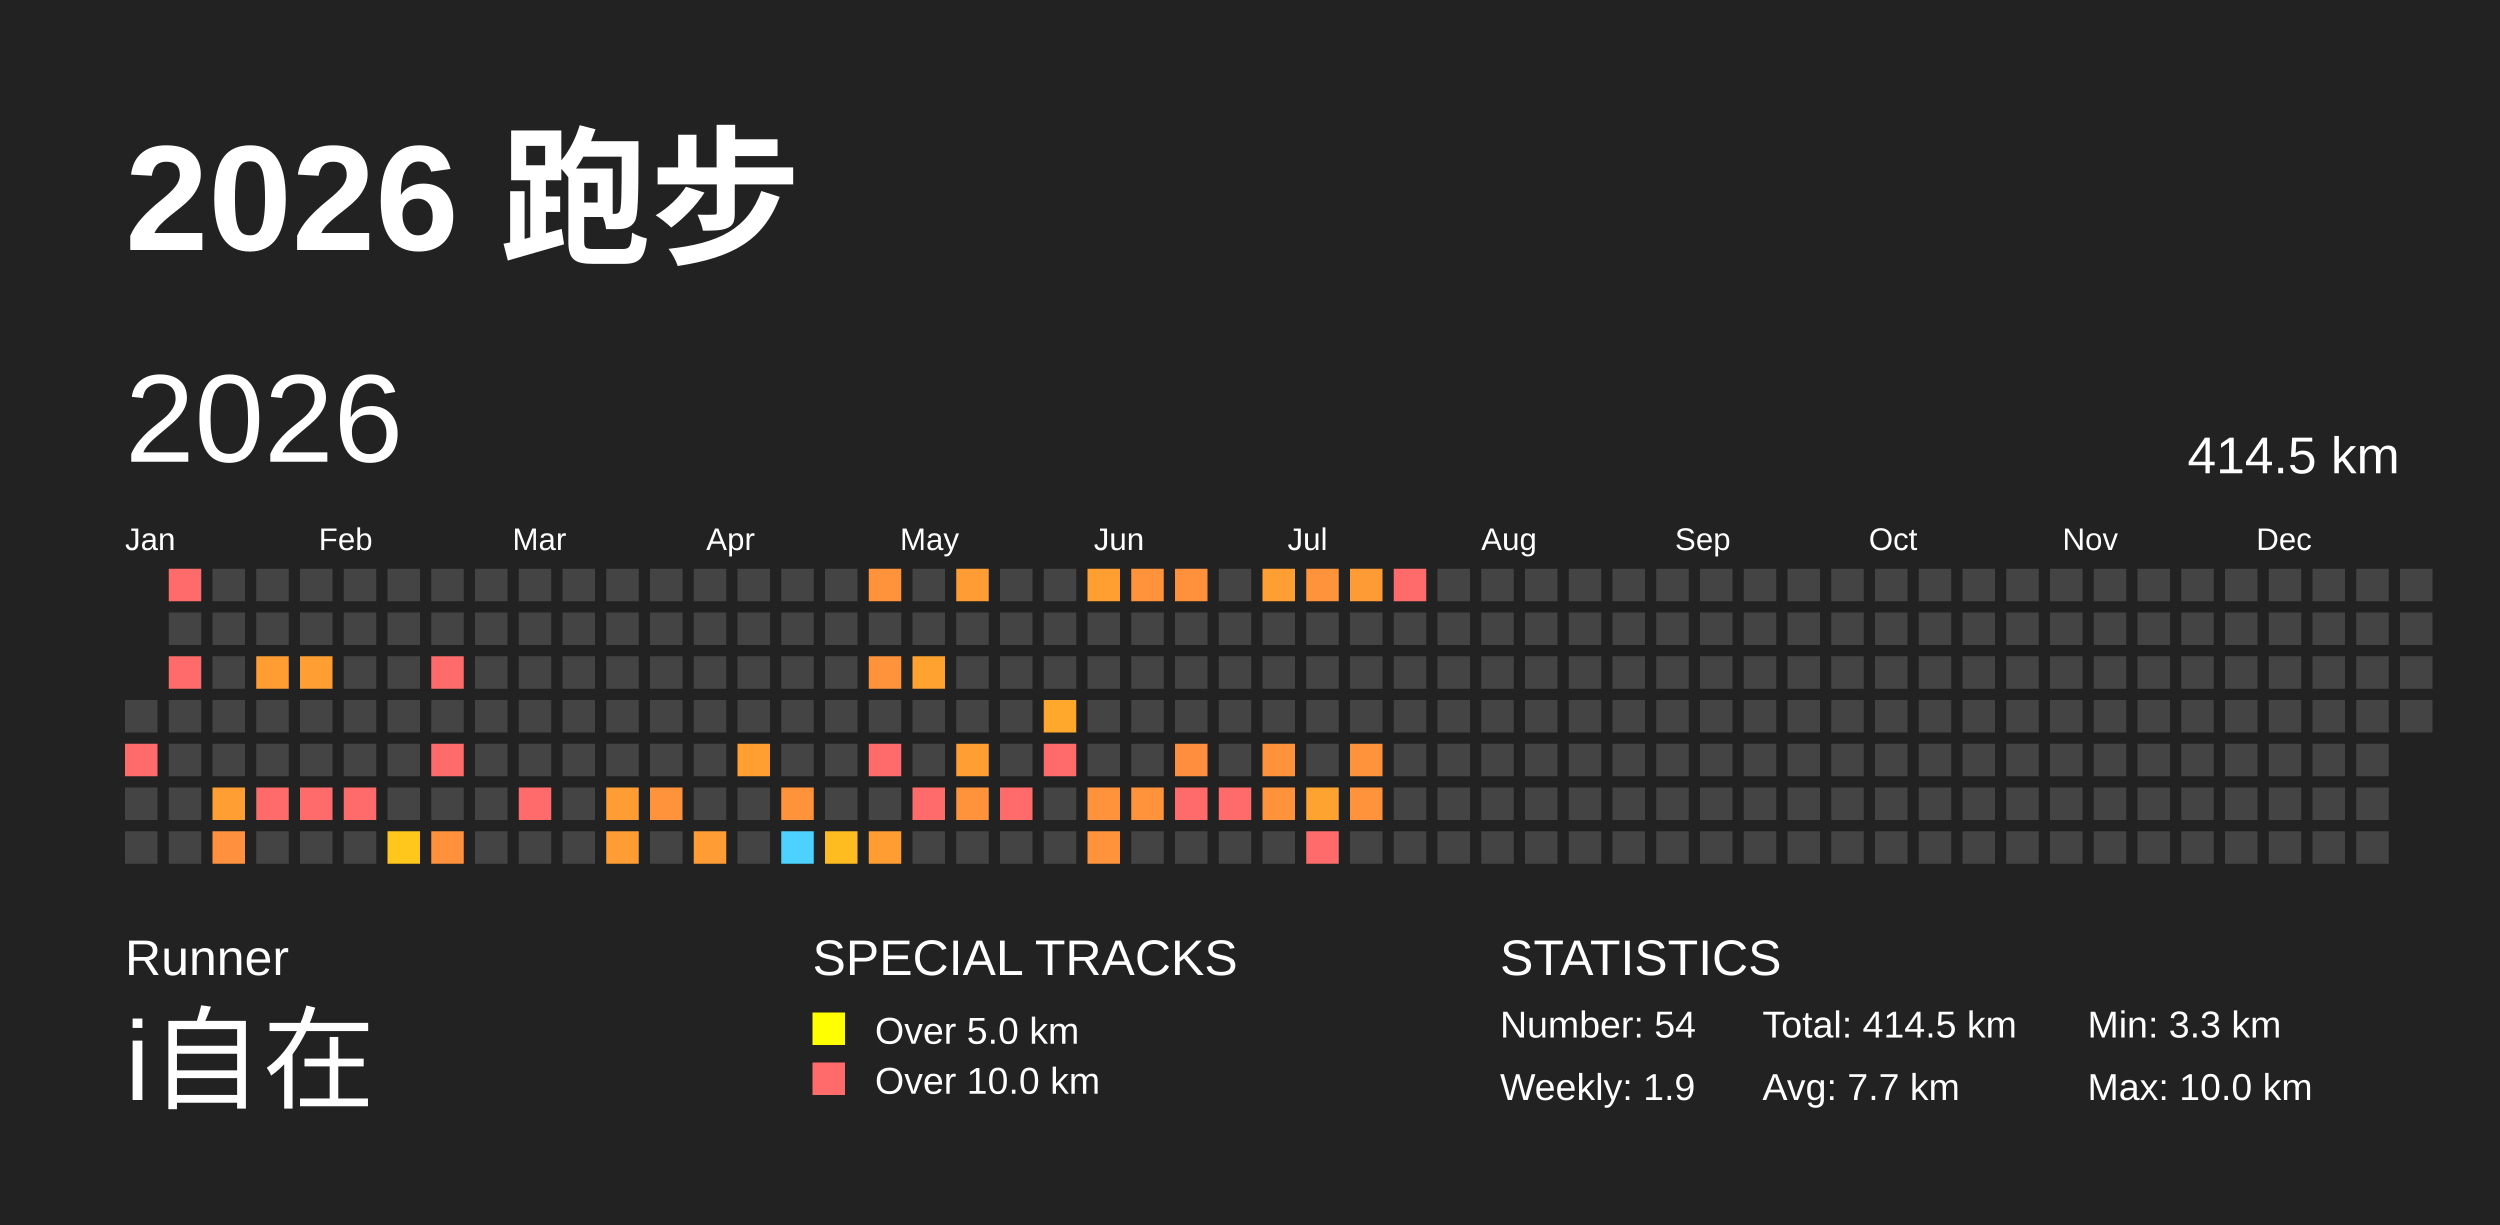
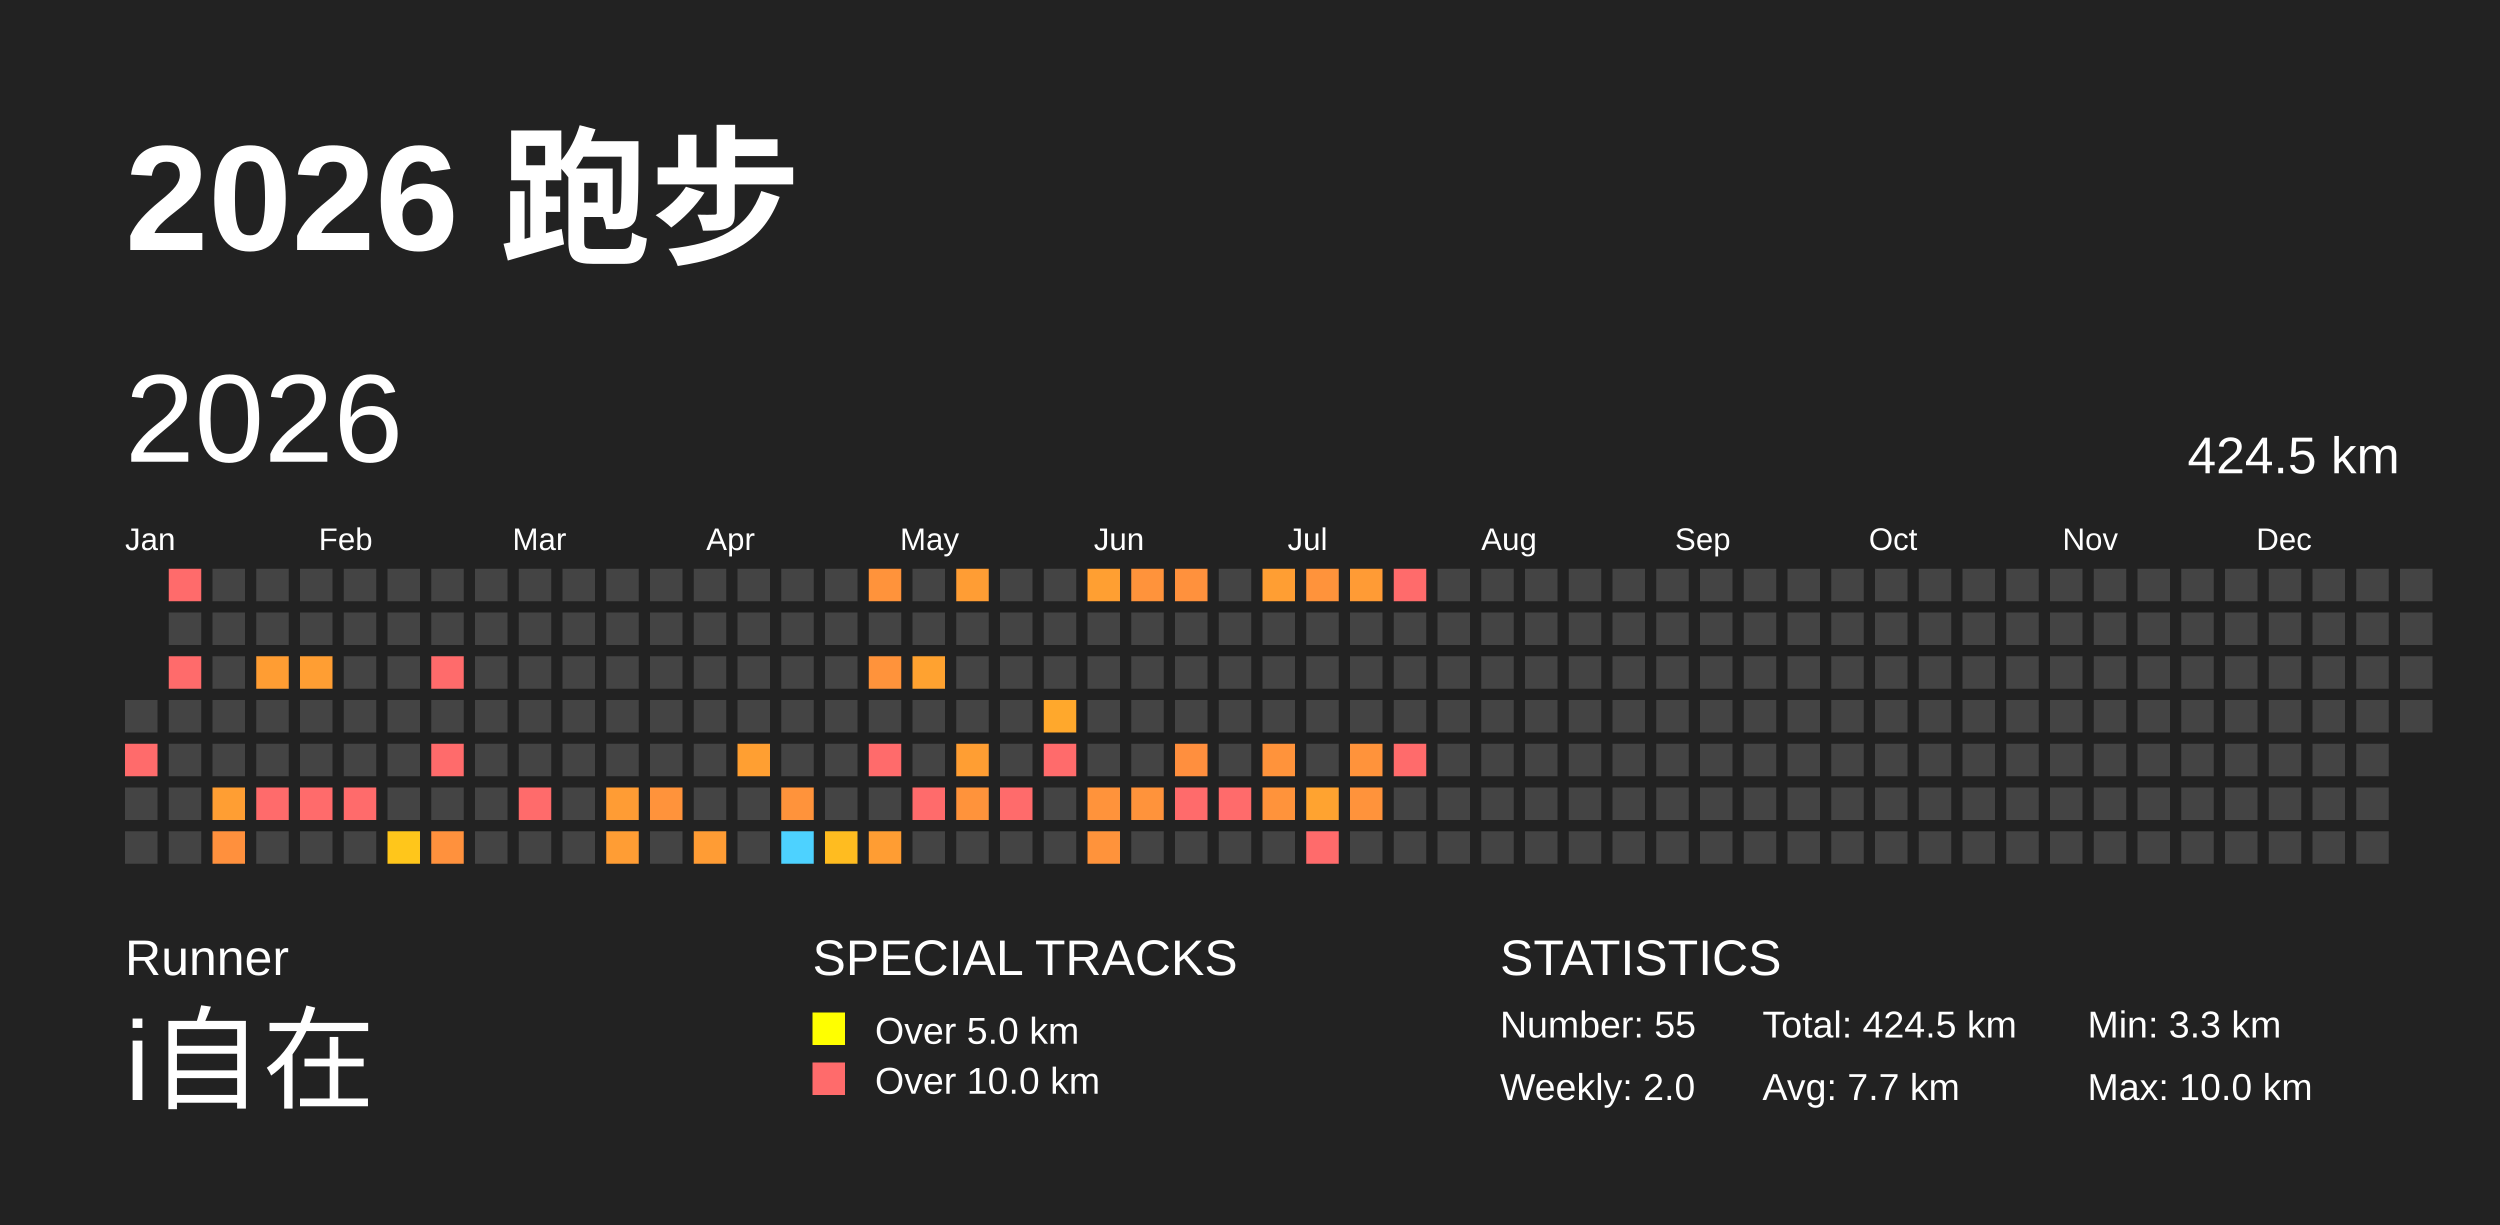
<svg xmlns="http://www.w3.org/2000/svg" baseProfile="full" height="98mm" version="1.1" viewBox="0,0,200,98" width="200mm">
  <defs />
  <rect fill="#222222" height="98" width="200" x="0" y="0" />
  <text fill="#FFFFFF" style="font-size:12px; font-family:Arial; font-weight:bold;" x="10" y="20">2026 跑步</text>
  <text fill="#FFFFFF" style="font-size:4px; font-family:Arial" x="10" y="78">Runner</text>
  <text fill="#FFFFFF" style="font-size:9px; font-family:Arial" x="10" y="88">i自在</text>
  <text fill="#FFFFFF" style="font-size:4px; font-family:Arial" x="65" y="78">SPECIAL TRACKS</text>
  <rect fill="#FFFF00" height="2.6" width="2.6" x="65" y="81" />
  <text fill="#FFFFFF" style="font-size:3px; font-family:Arial" x="70" y="83.5">Over 5.0 km</text>
  <rect fill="#FF6B6B" height="2.6" width="2.6" x="65" y="85" />
  <text fill="#FFFFFF" style="font-size:3px; font-family:Arial" x="70" y="87.5">Over 10.0 km</text>
  <text fill="#FFFFFF" style="font-size:4px; font-family:Arial" x="120" y="78">STATISTICS</text>
-   <text fill="#FFFFFF" style="font-size:3px; font-family:Arial" x="120" y="83">Number: 54</text>
-   <text fill="#FFFFFF" style="font-size:3px; font-family:Arial" x="120" y="88">Weekly: 1.9</text>
-   <text fill="#FFFFFF" style="font-size:3px; font-family:Arial" x="141" y="83">Total: 414.5 km</text>
+   <text fill="#FFFFFF" style="font-size:3px; font-family:Arial" x="120" y="83">Number: 55</text>
+   <text fill="#FFFFFF" style="font-size:3px; font-family:Arial" x="120" y="88">Weekly: 2.0</text>
+   <text fill="#FFFFFF" style="font-size:3px; font-family:Arial" x="141" y="83">Total: 424.5 km</text>
  <text fill="#FFFFFF" style="font-size:3px; font-family:Arial" x="141" y="88">Avg: 7.7 km</text>
  <text fill="#FFFFFF" style="font-size:3px; font-family:Arial" x="167" y="83">Min: 3.3 km</text>
  <text fill="#FFFFFF" style="font-size:3px; font-family:Arial" x="167" y="88">Max: 10.0 km</text>
  <text dominant-baseline="hanging" fill="#FFFFFF" style="font-size:10.0px; font-family:Arial;" x="10" y="30">2026</text>
-   <text dominant-baseline="hanging" fill="#FFFFFF" style="font-size:4.125px; font-family:Arial;" x="175" y="35">414.5 km</text>
+   <text dominant-baseline="hanging" fill="#FFFFFF" style="font-size:4.125px; font-family:Arial;" x="175" y="35">424.5 km</text>
  <text fill="#FFFFFF" style="font-size:2.5px; font-family:Arial" x="10.0" y="44">Jan</text>
  <text fill="#FFFFFF" style="font-size:2.5px; font-family:Arial" x="25.5" y="44">Feb</text>
  <text fill="#FFFFFF" style="font-size:2.5px; font-family:Arial" x="41.0" y="44">Mar</text>
  <text fill="#FFFFFF" style="font-size:2.5px; font-family:Arial" x="56.5" y="44">Apr</text>
  <text fill="#FFFFFF" style="font-size:2.5px; font-family:Arial" x="72.0" y="44">May</text>
  <text fill="#FFFFFF" style="font-size:2.5px; font-family:Arial" x="87.5" y="44">Jun</text>
  <text fill="#FFFFFF" style="font-size:2.5px; font-family:Arial" x="103.0" y="44">Jul</text>
  <text fill="#FFFFFF" style="font-size:2.5px; font-family:Arial" x="118.5" y="44">Aug</text>
  <text fill="#FFFFFF" style="font-size:2.5px; font-family:Arial" x="134.0" y="44">Sep</text>
  <text fill="#FFFFFF" style="font-size:2.5px; font-family:Arial" x="149.5" y="44">Oct</text>
  <text fill="#FFFFFF" style="font-size:2.5px; font-family:Arial" x="165.0" y="44">Nov</text>
  <text fill="#FFFFFF" style="font-size:2.5px; font-family:Arial" x="180.5" y="44">Dec</text>
  <rect fill="#444444" height="2.6" width="2.6" x="10.0" y="56.0" />
  <rect fill="#FF6B6B" height="2.6" width="2.6" x="10.0" y="59.5" />
  <rect fill="#444444" height="2.6" width="2.6" x="10.0" y="63.0" />
  <rect fill="#444444" height="2.6" width="2.6" x="10.0" y="66.5" />
  <rect fill="#FF6B6B" height="2.6" width="2.6" x="13.5" y="45.5" />
  <rect fill="#444444" height="2.6" width="2.6" x="13.5" y="49.0" />
  <rect fill="#FF6B6B" height="2.6" width="2.6" x="13.5" y="52.5" />
  <rect fill="#444444" height="2.6" width="2.6" x="13.5" y="56.0" />
  <rect fill="#444444" height="2.6" width="2.6" x="13.5" y="59.5" />
  <rect fill="#444444" height="2.6" width="2.6" x="13.5" y="63.0" />
  <rect fill="#444444" height="2.6" width="2.6" x="13.5" y="66.5" />
  <rect fill="#444444" height="2.6" width="2.6" x="17.0" y="45.5" />
  <rect fill="#444444" height="2.6" width="2.6" x="17.0" y="49.0" />
  <rect fill="#444444" height="2.6" width="2.6" x="17.0" y="52.5" />
  <rect fill="#444444" height="2.6" width="2.6" x="17.0" y="56.0" />
  <rect fill="#444444" height="2.6" width="2.6" x="17.0" y="59.5" />
  <rect fill="#ff9e33" height="2.6" width="2.6" x="17.0" y="63.0" />
  <rect fill="#ff903d" height="2.6" width="2.6" x="17.0" y="66.5" />
  <rect fill="#444444" height="2.6" width="2.6" x="20.5" y="45.5" />
  <rect fill="#444444" height="2.6" width="2.6" x="20.5" y="49.0" />
  <rect fill="#ff9d33" height="2.6" width="2.6" x="20.5" y="52.5" />
  <rect fill="#444444" height="2.6" width="2.6" x="20.5" y="56.0" />
  <rect fill="#444444" height="2.6" width="2.6" x="20.5" y="59.5" />
  <rect fill="#FF6B6B" height="2.6" width="2.6" x="20.5" y="63.0" />
  <rect fill="#444444" height="2.6" width="2.6" x="20.5" y="66.5" />
  <rect fill="#444444" height="2.6" width="2.6" x="24.0" y="45.5" />
  <rect fill="#444444" height="2.6" width="2.6" x="24.0" y="49.0" />
  <rect fill="#ff9e33" height="2.6" width="2.6" x="24.0" y="52.5" />
  <rect fill="#444444" height="2.6" width="2.6" x="24.0" y="56.0" />
  <rect fill="#444444" height="2.6" width="2.6" x="24.0" y="59.5" />
  <rect fill="#FF6B6B" height="2.6" width="2.6" x="24.0" y="63.0" />
  <rect fill="#444444" height="2.6" width="2.6" x="24.0" y="66.5" />
  <rect fill="#444444" height="2.6" width="2.6" x="27.5" y="45.5" />
  <rect fill="#444444" height="2.6" width="2.6" x="27.5" y="49.0" />
  <rect fill="#444444" height="2.6" width="2.6" x="27.5" y="52.5" />
  <rect fill="#444444" height="2.6" width="2.6" x="27.5" y="56.0" />
  <rect fill="#444444" height="2.6" width="2.6" x="27.5" y="59.5" />
  <rect fill="#FF6B6B" height="2.6" width="2.6" x="27.5" y="63.0" />
  <rect fill="#444444" height="2.6" width="2.6" x="27.5" y="66.5" />
  <rect fill="#444444" height="2.6" width="2.6" x="31.0" y="45.5" />
  <rect fill="#444444" height="2.6" width="2.6" x="31.0" y="49.0" />
  <rect fill="#444444" height="2.6" width="2.6" x="31.0" y="52.5" />
  <rect fill="#444444" height="2.6" width="2.6" x="31.0" y="56.0" />
  <rect fill="#444444" height="2.6" width="2.6" x="31.0" y="59.5" />
  <rect fill="#444444" height="2.6" width="2.6" x="31.0" y="63.0" />
  <rect fill="#ffc61b" height="2.6" width="2.6" x="31.0" y="66.5" />
  <rect fill="#444444" height="2.6" width="2.6" x="34.5" y="45.5" />
  <rect fill="#444444" height="2.6" width="2.6" x="34.5" y="49.0" />
  <rect fill="#FF6B6B" height="2.6" width="2.6" x="34.5" y="52.5" />
  <rect fill="#444444" height="2.6" width="2.6" x="34.5" y="56.0" />
  <rect fill="#FF6B6B" height="2.6" width="2.6" x="34.5" y="59.5" />
  <rect fill="#444444" height="2.6" width="2.6" x="34.5" y="63.0" />
  <rect fill="#ff913d" height="2.6" width="2.6" x="34.5" y="66.5" />
  <rect fill="#444444" height="2.6" width="2.6" x="38.0" y="45.5" />
  <rect fill="#444444" height="2.6" width="2.6" x="38.0" y="49.0" />
  <rect fill="#444444" height="2.6" width="2.6" x="38.0" y="52.5" />
  <rect fill="#444444" height="2.6" width="2.6" x="38.0" y="56.0" />
  <rect fill="#444444" height="2.6" width="2.6" x="38.0" y="59.5" />
  <rect fill="#444444" height="2.6" width="2.6" x="38.0" y="63.0" />
  <rect fill="#444444" height="2.6" width="2.6" x="38.0" y="66.5" />
  <rect fill="#444444" height="2.6" width="2.6" x="41.5" y="45.5" />
  <rect fill="#444444" height="2.6" width="2.6" x="41.5" y="49.0" />
  <rect fill="#444444" height="2.6" width="2.6" x="41.5" y="52.5" />
  <rect fill="#444444" height="2.6" width="2.6" x="41.5" y="56.0" />
  <rect fill="#444444" height="2.6" width="2.6" x="41.5" y="59.5" />
  <rect fill="#FF6B6B" height="2.6" width="2.6" x="41.5" y="63.0" />
  <rect fill="#444444" height="2.6" width="2.6" x="41.5" y="66.5" />
  <rect fill="#444444" height="2.6" width="2.6" x="45.0" y="45.5" />
  <rect fill="#444444" height="2.6" width="2.6" x="45.0" y="49.0" />
  <rect fill="#444444" height="2.6" width="2.6" x="45.0" y="52.5" />
  <rect fill="#444444" height="2.6" width="2.6" x="45.0" y="56.0" />
  <rect fill="#444444" height="2.6" width="2.6" x="45.0" y="59.5" />
  <rect fill="#444444" height="2.6" width="2.6" x="45.0" y="63.0" />
  <rect fill="#444444" height="2.6" width="2.6" x="45.0" y="66.5" />
  <rect fill="#444444" height="2.6" width="2.6" x="48.5" y="45.5" />
  <rect fill="#444444" height="2.6" width="2.6" x="48.5" y="49.0" />
  <rect fill="#444444" height="2.6" width="2.6" x="48.5" y="52.5" />
  <rect fill="#444444" height="2.6" width="2.6" x="48.5" y="56.0" />
  <rect fill="#444444" height="2.6" width="2.6" x="48.5" y="59.5" />
  <rect fill="#ff9c34" height="2.6" width="2.6" x="48.5" y="63.0" />
  <rect fill="#ff9d34" height="2.6" width="2.6" x="48.5" y="66.5" />
  <rect fill="#444444" height="2.6" width="2.6" x="52.0" y="45.5" />
  <rect fill="#444444" height="2.6" width="2.6" x="52.0" y="49.0" />
  <rect fill="#444444" height="2.6" width="2.6" x="52.0" y="52.5" />
  <rect fill="#444444" height="2.6" width="2.6" x="52.0" y="56.0" />
  <rect fill="#444444" height="2.6" width="2.6" x="52.0" y="59.5" />
  <rect fill="#ff933b" height="2.6" width="2.6" x="52.0" y="63.0" />
  <rect fill="#444444" height="2.6" width="2.6" x="52.0" y="66.5" />
  <rect fill="#444444" height="2.6" width="2.6" x="55.5" y="45.5" />
  <rect fill="#444444" height="2.6" width="2.6" x="55.5" y="49.0" />
  <rect fill="#444444" height="2.6" width="2.6" x="55.5" y="52.5" />
  <rect fill="#444444" height="2.6" width="2.6" x="55.5" y="56.0" />
  <rect fill="#444444" height="2.6" width="2.6" x="55.5" y="59.5" />
  <rect fill="#444444" height="2.6" width="2.6" x="55.5" y="63.0" />
  <rect fill="#ff9c34" height="2.6" width="2.6" x="55.5" y="66.5" />
  <rect fill="#444444" height="2.6" width="2.6" x="59.0" y="45.5" />
  <rect fill="#444444" height="2.6" width="2.6" x="59.0" y="49.0" />
  <rect fill="#444444" height="2.6" width="2.6" x="59.0" y="52.5" />
  <rect fill="#444444" height="2.6" width="2.6" x="59.0" y="56.0" />
  <rect fill="#ff9f32" height="2.6" width="2.6" x="59.0" y="59.5" />
  <rect fill="#444444" height="2.6" width="2.6" x="59.0" y="63.0" />
  <rect fill="#444444" height="2.6" width="2.6" x="59.0" y="66.5" />
  <rect fill="#444444" height="2.6" width="2.6" x="62.5" y="45.5" />
  <rect fill="#444444" height="2.6" width="2.6" x="62.5" y="49.0" />
  <rect fill="#444444" height="2.6" width="2.6" x="62.5" y="52.5" />
  <rect fill="#444444" height="2.6" width="2.6" x="62.5" y="56.0" />
  <rect fill="#444444" height="2.6" width="2.6" x="62.5" y="59.5" />
  <rect fill="#ff933b" height="2.6" width="2.6" x="62.5" y="63.0" />
  <rect fill="#4dd2ff" height="2.6" width="2.6" x="62.5" y="66.5" />
  <rect fill="#444444" height="2.6" width="2.6" x="66.0" y="45.5" />
  <rect fill="#444444" height="2.6" width="2.6" x="66.0" y="49.0" />
  <rect fill="#444444" height="2.6" width="2.6" x="66.0" y="52.5" />
  <rect fill="#444444" height="2.6" width="2.6" x="66.0" y="56.0" />
  <rect fill="#444444" height="2.6" width="2.6" x="66.0" y="59.5" />
  <rect fill="#444444" height="2.6" width="2.6" x="66.0" y="63.0" />
  <rect fill="#ffbc20" height="2.6" width="2.6" x="66.0" y="66.5" />
  <rect fill="#ff933b" height="2.6" width="2.6" x="69.5" y="45.5" />
  <rect fill="#444444" height="2.6" width="2.6" x="69.5" y="49.0" />
  <rect fill="#ff933b" height="2.6" width="2.6" x="69.5" y="52.5" />
  <rect fill="#444444" height="2.6" width="2.6" x="69.5" y="56.0" />
  <rect fill="#FF6B6B" height="2.6" width="2.6" x="69.5" y="59.5" />
  <rect fill="#444444" height="2.6" width="2.6" x="69.5" y="63.0" />
  <rect fill="#ff9d33" height="2.6" width="2.6" x="69.5" y="66.5" />
  <rect fill="#444444" height="2.6" width="2.6" x="73.0" y="45.5" />
  <rect fill="#444444" height="2.6" width="2.6" x="73.0" y="49.0" />
  <rect fill="#ffa230" height="2.6" width="2.6" x="73.0" y="52.5" />
  <rect fill="#444444" height="2.6" width="2.6" x="73.0" y="56.0" />
  <rect fill="#444444" height="2.6" width="2.6" x="73.0" y="59.5" />
  <rect fill="#FF6B6B" height="2.6" width="2.6" x="73.0" y="63.0" />
  <rect fill="#444444" height="2.6" width="2.6" x="73.0" y="66.5" />
  <rect fill="#ff9d34" height="2.6" width="2.6" x="76.5" y="45.5" />
  <rect fill="#444444" height="2.6" width="2.6" x="76.5" y="49.0" />
  <rect fill="#444444" height="2.6" width="2.6" x="76.5" y="52.5" />
  <rect fill="#444444" height="2.6" width="2.6" x="76.5" y="56.0" />
  <rect fill="#ff9e33" height="2.6" width="2.6" x="76.5" y="59.5" />
  <rect fill="#ff933b" height="2.6" width="2.6" x="76.5" y="63.0" />
  <rect fill="#444444" height="2.6" width="2.6" x="76.5" y="66.5" />
  <rect fill="#444444" height="2.6" width="2.6" x="80.0" y="45.5" />
  <rect fill="#444444" height="2.6" width="2.6" x="80.0" y="49.0" />
  <rect fill="#444444" height="2.6" width="2.6" x="80.0" y="52.5" />
  <rect fill="#444444" height="2.6" width="2.6" x="80.0" y="56.0" />
  <rect fill="#444444" height="2.6" width="2.6" x="80.0" y="59.5" />
  <rect fill="#FF6B6B" height="2.6" width="2.6" x="80.0" y="63.0" />
  <rect fill="#444444" height="2.6" width="2.6" x="80.0" y="66.5" />
  <rect fill="#444444" height="2.6" width="2.6" x="83.5" y="45.5" />
  <rect fill="#444444" height="2.6" width="2.6" x="83.5" y="49.0" />
  <rect fill="#444444" height="2.6" width="2.6" x="83.5" y="52.5" />
  <rect fill="#ffa82c" height="2.6" width="2.6" x="83.5" y="56.0" />
  <rect fill="#FF6B6B" height="2.6" width="2.6" x="83.5" y="59.5" />
  <rect fill="#444444" height="2.6" width="2.6" x="83.5" y="63.0" />
  <rect fill="#444444" height="2.6" width="2.6" x="83.5" y="66.5" />
  <rect fill="#ff9f32" height="2.6" width="2.6" x="87.0" y="45.5" />
  <rect fill="#444444" height="2.6" width="2.6" x="87.0" y="49.0" />
  <rect fill="#444444" height="2.6" width="2.6" x="87.0" y="52.5" />
  <rect fill="#444444" height="2.6" width="2.6" x="87.0" y="56.0" />
  <rect fill="#444444" height="2.6" width="2.6" x="87.0" y="59.5" />
  <rect fill="#ff933b" height="2.6" width="2.6" x="87.0" y="63.0" />
  <rect fill="#ff933b" height="2.6" width="2.6" x="87.0" y="66.5" />
  <rect fill="#ff933b" height="2.6" width="2.6" x="90.5" y="45.5" />
  <rect fill="#444444" height="2.6" width="2.6" x="90.5" y="49.0" />
  <rect fill="#444444" height="2.6" width="2.6" x="90.5" y="52.5" />
  <rect fill="#444444" height="2.6" width="2.6" x="90.5" y="56.0" />
  <rect fill="#444444" height="2.6" width="2.6" x="90.5" y="59.5" />
  <rect fill="#ff933b" height="2.6" width="2.6" x="90.5" y="63.0" />
  <rect fill="#444444" height="2.6" width="2.6" x="90.5" y="66.5" />
  <rect fill="#ff913d" height="2.6" width="2.6" x="94.0" y="45.5" />
  <rect fill="#444444" height="2.6" width="2.6" x="94.0" y="49.0" />
  <rect fill="#444444" height="2.6" width="2.6" x="94.0" y="52.5" />
  <rect fill="#444444" height="2.6" width="2.6" x="94.0" y="56.0" />
  <rect fill="#ff8f3e" height="2.6" width="2.6" x="94.0" y="59.5" />
  <rect fill="#FF6B6B" height="2.6" width="2.6" x="94.0" y="63.0" />
  <rect fill="#444444" height="2.6" width="2.6" x="94.0" y="66.5" />
  <rect fill="#444444" height="2.6" width="2.6" x="97.5" y="45.5" />
  <rect fill="#444444" height="2.6" width="2.6" x="97.5" y="49.0" />
  <rect fill="#444444" height="2.6" width="2.6" x="97.5" y="52.5" />
  <rect fill="#444444" height="2.6" width="2.6" x="97.5" y="56.0" />
  <rect fill="#444444" height="2.6" width="2.6" x="97.5" y="59.5" />
  <rect fill="#FF6B6B" height="2.6" width="2.6" x="97.5" y="63.0" />
  <rect fill="#444444" height="2.6" width="2.6" x="97.5" y="66.5" />
  <rect fill="#ff9e33" height="2.6" width="2.6" x="101.0" y="45.5" />
  <rect fill="#444444" height="2.6" width="2.6" x="101.0" y="49.0" />
  <rect fill="#444444" height="2.6" width="2.6" x="101.0" y="52.5" />
  <rect fill="#444444" height="2.6" width="2.6" x="101.0" y="56.0" />
  <rect fill="#ff933b" height="2.6" width="2.6" x="101.0" y="59.5" />
  <rect fill="#ff933b" height="2.6" width="2.6" x="101.0" y="63.0" />
  <rect fill="#444444" height="2.6" width="2.6" x="101.0" y="66.5" />
  <rect fill="#ff933b" height="2.6" width="2.6" x="104.5" y="45.5" />
  <rect fill="#444444" height="2.6" width="2.6" x="104.5" y="49.0" />
  <rect fill="#444444" height="2.6" width="2.6" x="104.5" y="52.5" />
  <rect fill="#444444" height="2.6" width="2.6" x="104.5" y="56.0" />
  <rect fill="#444444" height="2.6" width="2.6" x="104.5" y="59.5" />
  <rect fill="#ffa330" height="2.6" width="2.6" x="104.5" y="63.0" />
  <rect fill="#FF6B6B" height="2.6" width="2.6" x="104.5" y="66.5" />
  <rect fill="#ff9b35" height="2.6" width="2.6" x="108.0" y="45.5" />
  <rect fill="#444444" height="2.6" width="2.6" x="108.0" y="49.0" />
  <rect fill="#444444" height="2.6" width="2.6" x="108.0" y="52.5" />
  <rect fill="#444444" height="2.6" width="2.6" x="108.0" y="56.0" />
  <rect fill="#ff933b" height="2.6" width="2.6" x="108.0" y="59.5" />
  <rect fill="#ff933b" height="2.6" width="2.6" x="108.0" y="63.0" />
  <rect fill="#444444" height="2.6" width="2.6" x="108.0" y="66.5" />
  <rect fill="#FF6B6B" height="2.6" width="2.6" x="111.5" y="45.5" />
  <rect fill="#444444" height="2.6" width="2.6" x="111.5" y="49.0" />
  <rect fill="#444444" height="2.6" width="2.6" x="111.5" y="52.5" />
  <rect fill="#444444" height="2.6" width="2.6" x="111.5" y="56.0" />
-   <rect fill="#444444" height="2.6" width="2.6" x="111.5" y="59.5" />
+   <rect fill="#FF6B6B" height="2.6" width="2.6" x="111.5" y="59.5" />
  <rect fill="#444444" height="2.6" width="2.6" x="111.5" y="63.0" />
  <rect fill="#444444" height="2.6" width="2.6" x="111.5" y="66.5" />
  <rect fill="#444444" height="2.6" width="2.6" x="115.0" y="45.5" />
  <rect fill="#444444" height="2.6" width="2.6" x="115.0" y="49.0" />
  <rect fill="#444444" height="2.6" width="2.6" x="115.0" y="52.5" />
  <rect fill="#444444" height="2.6" width="2.6" x="115.0" y="56.0" />
  <rect fill="#444444" height="2.6" width="2.6" x="115.0" y="59.5" />
  <rect fill="#444444" height="2.6" width="2.6" x="115.0" y="63.0" />
  <rect fill="#444444" height="2.6" width="2.6" x="115.0" y="66.5" />
  <rect fill="#444444" height="2.6" width="2.6" x="118.5" y="45.5" />
  <rect fill="#444444" height="2.6" width="2.6" x="118.5" y="49.0" />
  <rect fill="#444444" height="2.6" width="2.6" x="118.5" y="52.5" />
  <rect fill="#444444" height="2.6" width="2.6" x="118.5" y="56.0" />
  <rect fill="#444444" height="2.6" width="2.6" x="118.5" y="59.5" />
  <rect fill="#444444" height="2.6" width="2.6" x="118.5" y="63.0" />
  <rect fill="#444444" height="2.6" width="2.6" x="118.5" y="66.5" />
  <rect fill="#444444" height="2.6" width="2.6" x="122.0" y="45.5" />
  <rect fill="#444444" height="2.6" width="2.6" x="122.0" y="49.0" />
  <rect fill="#444444" height="2.6" width="2.6" x="122.0" y="52.5" />
  <rect fill="#444444" height="2.6" width="2.6" x="122.0" y="56.0" />
  <rect fill="#444444" height="2.6" width="2.6" x="122.0" y="59.5" />
  <rect fill="#444444" height="2.6" width="2.6" x="122.0" y="63.0" />
  <rect fill="#444444" height="2.6" width="2.6" x="122.0" y="66.5" />
  <rect fill="#444444" height="2.6" width="2.6" x="125.5" y="45.5" />
  <rect fill="#444444" height="2.6" width="2.6" x="125.5" y="49.0" />
  <rect fill="#444444" height="2.6" width="2.6" x="125.5" y="52.5" />
  <rect fill="#444444" height="2.6" width="2.6" x="125.5" y="56.0" />
  <rect fill="#444444" height="2.6" width="2.6" x="125.5" y="59.5" />
  <rect fill="#444444" height="2.6" width="2.6" x="125.5" y="63.0" />
  <rect fill="#444444" height="2.6" width="2.6" x="125.5" y="66.5" />
  <rect fill="#444444" height="2.6" width="2.6" x="129.0" y="45.5" />
  <rect fill="#444444" height="2.6" width="2.6" x="129.0" y="49.0" />
  <rect fill="#444444" height="2.6" width="2.6" x="129.0" y="52.5" />
  <rect fill="#444444" height="2.6" width="2.6" x="129.0" y="56.0" />
  <rect fill="#444444" height="2.6" width="2.6" x="129.0" y="59.5" />
  <rect fill="#444444" height="2.6" width="2.6" x="129.0" y="63.0" />
  <rect fill="#444444" height="2.6" width="2.6" x="129.0" y="66.5" />
  <rect fill="#444444" height="2.6" width="2.6" x="132.5" y="45.5" />
  <rect fill="#444444" height="2.6" width="2.6" x="132.5" y="49.0" />
  <rect fill="#444444" height="2.6" width="2.6" x="132.5" y="52.5" />
  <rect fill="#444444" height="2.6" width="2.6" x="132.5" y="56.0" />
  <rect fill="#444444" height="2.6" width="2.6" x="132.5" y="59.5" />
  <rect fill="#444444" height="2.6" width="2.6" x="132.5" y="63.0" />
  <rect fill="#444444" height="2.6" width="2.6" x="132.5" y="66.5" />
  <rect fill="#444444" height="2.6" width="2.6" x="136.0" y="45.5" />
  <rect fill="#444444" height="2.6" width="2.6" x="136.0" y="49.0" />
  <rect fill="#444444" height="2.6" width="2.6" x="136.0" y="52.5" />
  <rect fill="#444444" height="2.6" width="2.6" x="136.0" y="56.0" />
  <rect fill="#444444" height="2.6" width="2.6" x="136.0" y="59.5" />
  <rect fill="#444444" height="2.6" width="2.6" x="136.0" y="63.0" />
  <rect fill="#444444" height="2.6" width="2.6" x="136.0" y="66.5" />
  <rect fill="#444444" height="2.6" width="2.6" x="139.5" y="45.5" />
  <rect fill="#444444" height="2.6" width="2.6" x="139.5" y="49.0" />
  <rect fill="#444444" height="2.6" width="2.6" x="139.5" y="52.5" />
  <rect fill="#444444" height="2.6" width="2.6" x="139.5" y="56.0" />
  <rect fill="#444444" height="2.6" width="2.6" x="139.5" y="59.5" />
  <rect fill="#444444" height="2.6" width="2.6" x="139.5" y="63.0" />
  <rect fill="#444444" height="2.6" width="2.6" x="139.5" y="66.5" />
  <rect fill="#444444" height="2.6" width="2.6" x="143.0" y="45.5" />
  <rect fill="#444444" height="2.6" width="2.6" x="143.0" y="49.0" />
  <rect fill="#444444" height="2.6" width="2.6" x="143.0" y="52.5" />
  <rect fill="#444444" height="2.6" width="2.6" x="143.0" y="56.0" />
  <rect fill="#444444" height="2.6" width="2.6" x="143.0" y="59.5" />
  <rect fill="#444444" height="2.6" width="2.6" x="143.0" y="63.0" />
  <rect fill="#444444" height="2.6" width="2.6" x="143.0" y="66.5" />
  <rect fill="#444444" height="2.6" width="2.6" x="146.5" y="45.5" />
  <rect fill="#444444" height="2.6" width="2.6" x="146.5" y="49.0" />
  <rect fill="#444444" height="2.6" width="2.6" x="146.5" y="52.5" />
  <rect fill="#444444" height="2.6" width="2.6" x="146.5" y="56.0" />
  <rect fill="#444444" height="2.6" width="2.6" x="146.5" y="59.5" />
  <rect fill="#444444" height="2.6" width="2.6" x="146.5" y="63.0" />
  <rect fill="#444444" height="2.6" width="2.6" x="146.5" y="66.5" />
  <rect fill="#444444" height="2.6" width="2.6" x="150.0" y="45.5" />
  <rect fill="#444444" height="2.6" width="2.6" x="150.0" y="49.0" />
  <rect fill="#444444" height="2.6" width="2.6" x="150.0" y="52.5" />
  <rect fill="#444444" height="2.6" width="2.6" x="150.0" y="56.0" />
  <rect fill="#444444" height="2.6" width="2.6" x="150.0" y="59.5" />
  <rect fill="#444444" height="2.6" width="2.6" x="150.0" y="63.0" />
  <rect fill="#444444" height="2.6" width="2.6" x="150.0" y="66.5" />
  <rect fill="#444444" height="2.6" width="2.6" x="153.5" y="45.5" />
  <rect fill="#444444" height="2.6" width="2.6" x="153.5" y="49.0" />
  <rect fill="#444444" height="2.6" width="2.6" x="153.5" y="52.5" />
  <rect fill="#444444" height="2.6" width="2.6" x="153.5" y="56.0" />
  <rect fill="#444444" height="2.6" width="2.6" x="153.5" y="59.5" />
  <rect fill="#444444" height="2.6" width="2.6" x="153.5" y="63.0" />
  <rect fill="#444444" height="2.6" width="2.6" x="153.5" y="66.5" />
  <rect fill="#444444" height="2.6" width="2.6" x="157.0" y="45.5" />
  <rect fill="#444444" height="2.6" width="2.6" x="157.0" y="49.0" />
  <rect fill="#444444" height="2.6" width="2.6" x="157.0" y="52.5" />
  <rect fill="#444444" height="2.6" width="2.6" x="157.0" y="56.0" />
  <rect fill="#444444" height="2.6" width="2.6" x="157.0" y="59.5" />
  <rect fill="#444444" height="2.6" width="2.6" x="157.0" y="63.0" />
  <rect fill="#444444" height="2.6" width="2.6" x="157.0" y="66.5" />
  <rect fill="#444444" height="2.6" width="2.6" x="160.5" y="45.5" />
  <rect fill="#444444" height="2.6" width="2.6" x="160.5" y="49.0" />
  <rect fill="#444444" height="2.6" width="2.6" x="160.5" y="52.5" />
  <rect fill="#444444" height="2.6" width="2.6" x="160.5" y="56.0" />
  <rect fill="#444444" height="2.6" width="2.6" x="160.5" y="59.5" />
  <rect fill="#444444" height="2.6" width="2.6" x="160.5" y="63.0" />
  <rect fill="#444444" height="2.6" width="2.6" x="160.5" y="66.5" />
  <rect fill="#444444" height="2.6" width="2.6" x="164.0" y="45.5" />
  <rect fill="#444444" height="2.6" width="2.6" x="164.0" y="49.0" />
  <rect fill="#444444" height="2.6" width="2.6" x="164.0" y="52.5" />
  <rect fill="#444444" height="2.6" width="2.6" x="164.0" y="56.0" />
  <rect fill="#444444" height="2.6" width="2.6" x="164.0" y="59.5" />
  <rect fill="#444444" height="2.6" width="2.6" x="164.0" y="63.0" />
  <rect fill="#444444" height="2.6" width="2.6" x="164.0" y="66.5" />
  <rect fill="#444444" height="2.6" width="2.6" x="167.5" y="45.5" />
  <rect fill="#444444" height="2.6" width="2.6" x="167.5" y="49.0" />
  <rect fill="#444444" height="2.6" width="2.6" x="167.5" y="52.5" />
  <rect fill="#444444" height="2.6" width="2.6" x="167.5" y="56.0" />
  <rect fill="#444444" height="2.6" width="2.6" x="167.5" y="59.5" />
  <rect fill="#444444" height="2.6" width="2.6" x="167.5" y="63.0" />
  <rect fill="#444444" height="2.6" width="2.6" x="167.5" y="66.5" />
  <rect fill="#444444" height="2.6" width="2.6" x="171.0" y="45.5" />
  <rect fill="#444444" height="2.6" width="2.6" x="171.0" y="49.0" />
  <rect fill="#444444" height="2.6" width="2.6" x="171.0" y="52.5" />
  <rect fill="#444444" height="2.6" width="2.6" x="171.0" y="56.0" />
  <rect fill="#444444" height="2.6" width="2.6" x="171.0" y="59.5" />
  <rect fill="#444444" height="2.6" width="2.6" x="171.0" y="63.0" />
  <rect fill="#444444" height="2.6" width="2.6" x="171.0" y="66.5" />
  <rect fill="#444444" height="2.6" width="2.6" x="174.5" y="45.5" />
  <rect fill="#444444" height="2.6" width="2.6" x="174.5" y="49.0" />
  <rect fill="#444444" height="2.6" width="2.6" x="174.5" y="52.5" />
  <rect fill="#444444" height="2.6" width="2.6" x="174.5" y="56.0" />
  <rect fill="#444444" height="2.6" width="2.6" x="174.5" y="59.5" />
  <rect fill="#444444" height="2.6" width="2.6" x="174.5" y="63.0" />
  <rect fill="#444444" height="2.6" width="2.6" x="174.5" y="66.5" />
  <rect fill="#444444" height="2.6" width="2.6" x="178.0" y="45.5" />
  <rect fill="#444444" height="2.6" width="2.6" x="178.0" y="49.0" />
  <rect fill="#444444" height="2.6" width="2.6" x="178.0" y="52.5" />
  <rect fill="#444444" height="2.6" width="2.6" x="178.0" y="56.0" />
  <rect fill="#444444" height="2.6" width="2.6" x="178.0" y="59.5" />
  <rect fill="#444444" height="2.6" width="2.6" x="178.0" y="63.0" />
  <rect fill="#444444" height="2.6" width="2.6" x="178.0" y="66.5" />
  <rect fill="#444444" height="2.6" width="2.6" x="181.5" y="45.5" />
  <rect fill="#444444" height="2.6" width="2.6" x="181.5" y="49.0" />
  <rect fill="#444444" height="2.6" width="2.6" x="181.5" y="52.5" />
  <rect fill="#444444" height="2.6" width="2.6" x="181.5" y="56.0" />
  <rect fill="#444444" height="2.6" width="2.6" x="181.5" y="59.5" />
  <rect fill="#444444" height="2.6" width="2.6" x="181.5" y="63.0" />
  <rect fill="#444444" height="2.6" width="2.6" x="181.5" y="66.5" />
  <rect fill="#444444" height="2.6" width="2.6" x="185.0" y="45.5" />
  <rect fill="#444444" height="2.6" width="2.6" x="185.0" y="49.0" />
  <rect fill="#444444" height="2.6" width="2.6" x="185.0" y="52.5" />
  <rect fill="#444444" height="2.6" width="2.6" x="185.0" y="56.0" />
  <rect fill="#444444" height="2.6" width="2.6" x="185.0" y="59.5" />
  <rect fill="#444444" height="2.6" width="2.6" x="185.0" y="63.0" />
  <rect fill="#444444" height="2.6" width="2.6" x="185.0" y="66.5" />
  <rect fill="#444444" height="2.6" width="2.6" x="188.5" y="45.5" />
  <rect fill="#444444" height="2.6" width="2.6" x="188.5" y="49.0" />
  <rect fill="#444444" height="2.6" width="2.6" x="188.5" y="52.5" />
  <rect fill="#444444" height="2.6" width="2.6" x="188.5" y="56.0" />
  <rect fill="#444444" height="2.6" width="2.6" x="188.5" y="59.5" />
  <rect fill="#444444" height="2.6" width="2.6" x="188.5" y="63.0" />
  <rect fill="#444444" height="2.6" width="2.6" x="188.5" y="66.5" />
  <rect fill="#444444" height="2.6" width="2.6" x="192.0" y="45.5" />
  <rect fill="#444444" height="2.6" width="2.6" x="192.0" y="49.0" />
  <rect fill="#444444" height="2.6" width="2.6" x="192.0" y="52.5" />
  <rect fill="#444444" height="2.6" width="2.6" x="192.0" y="56.0" />
</svg>
